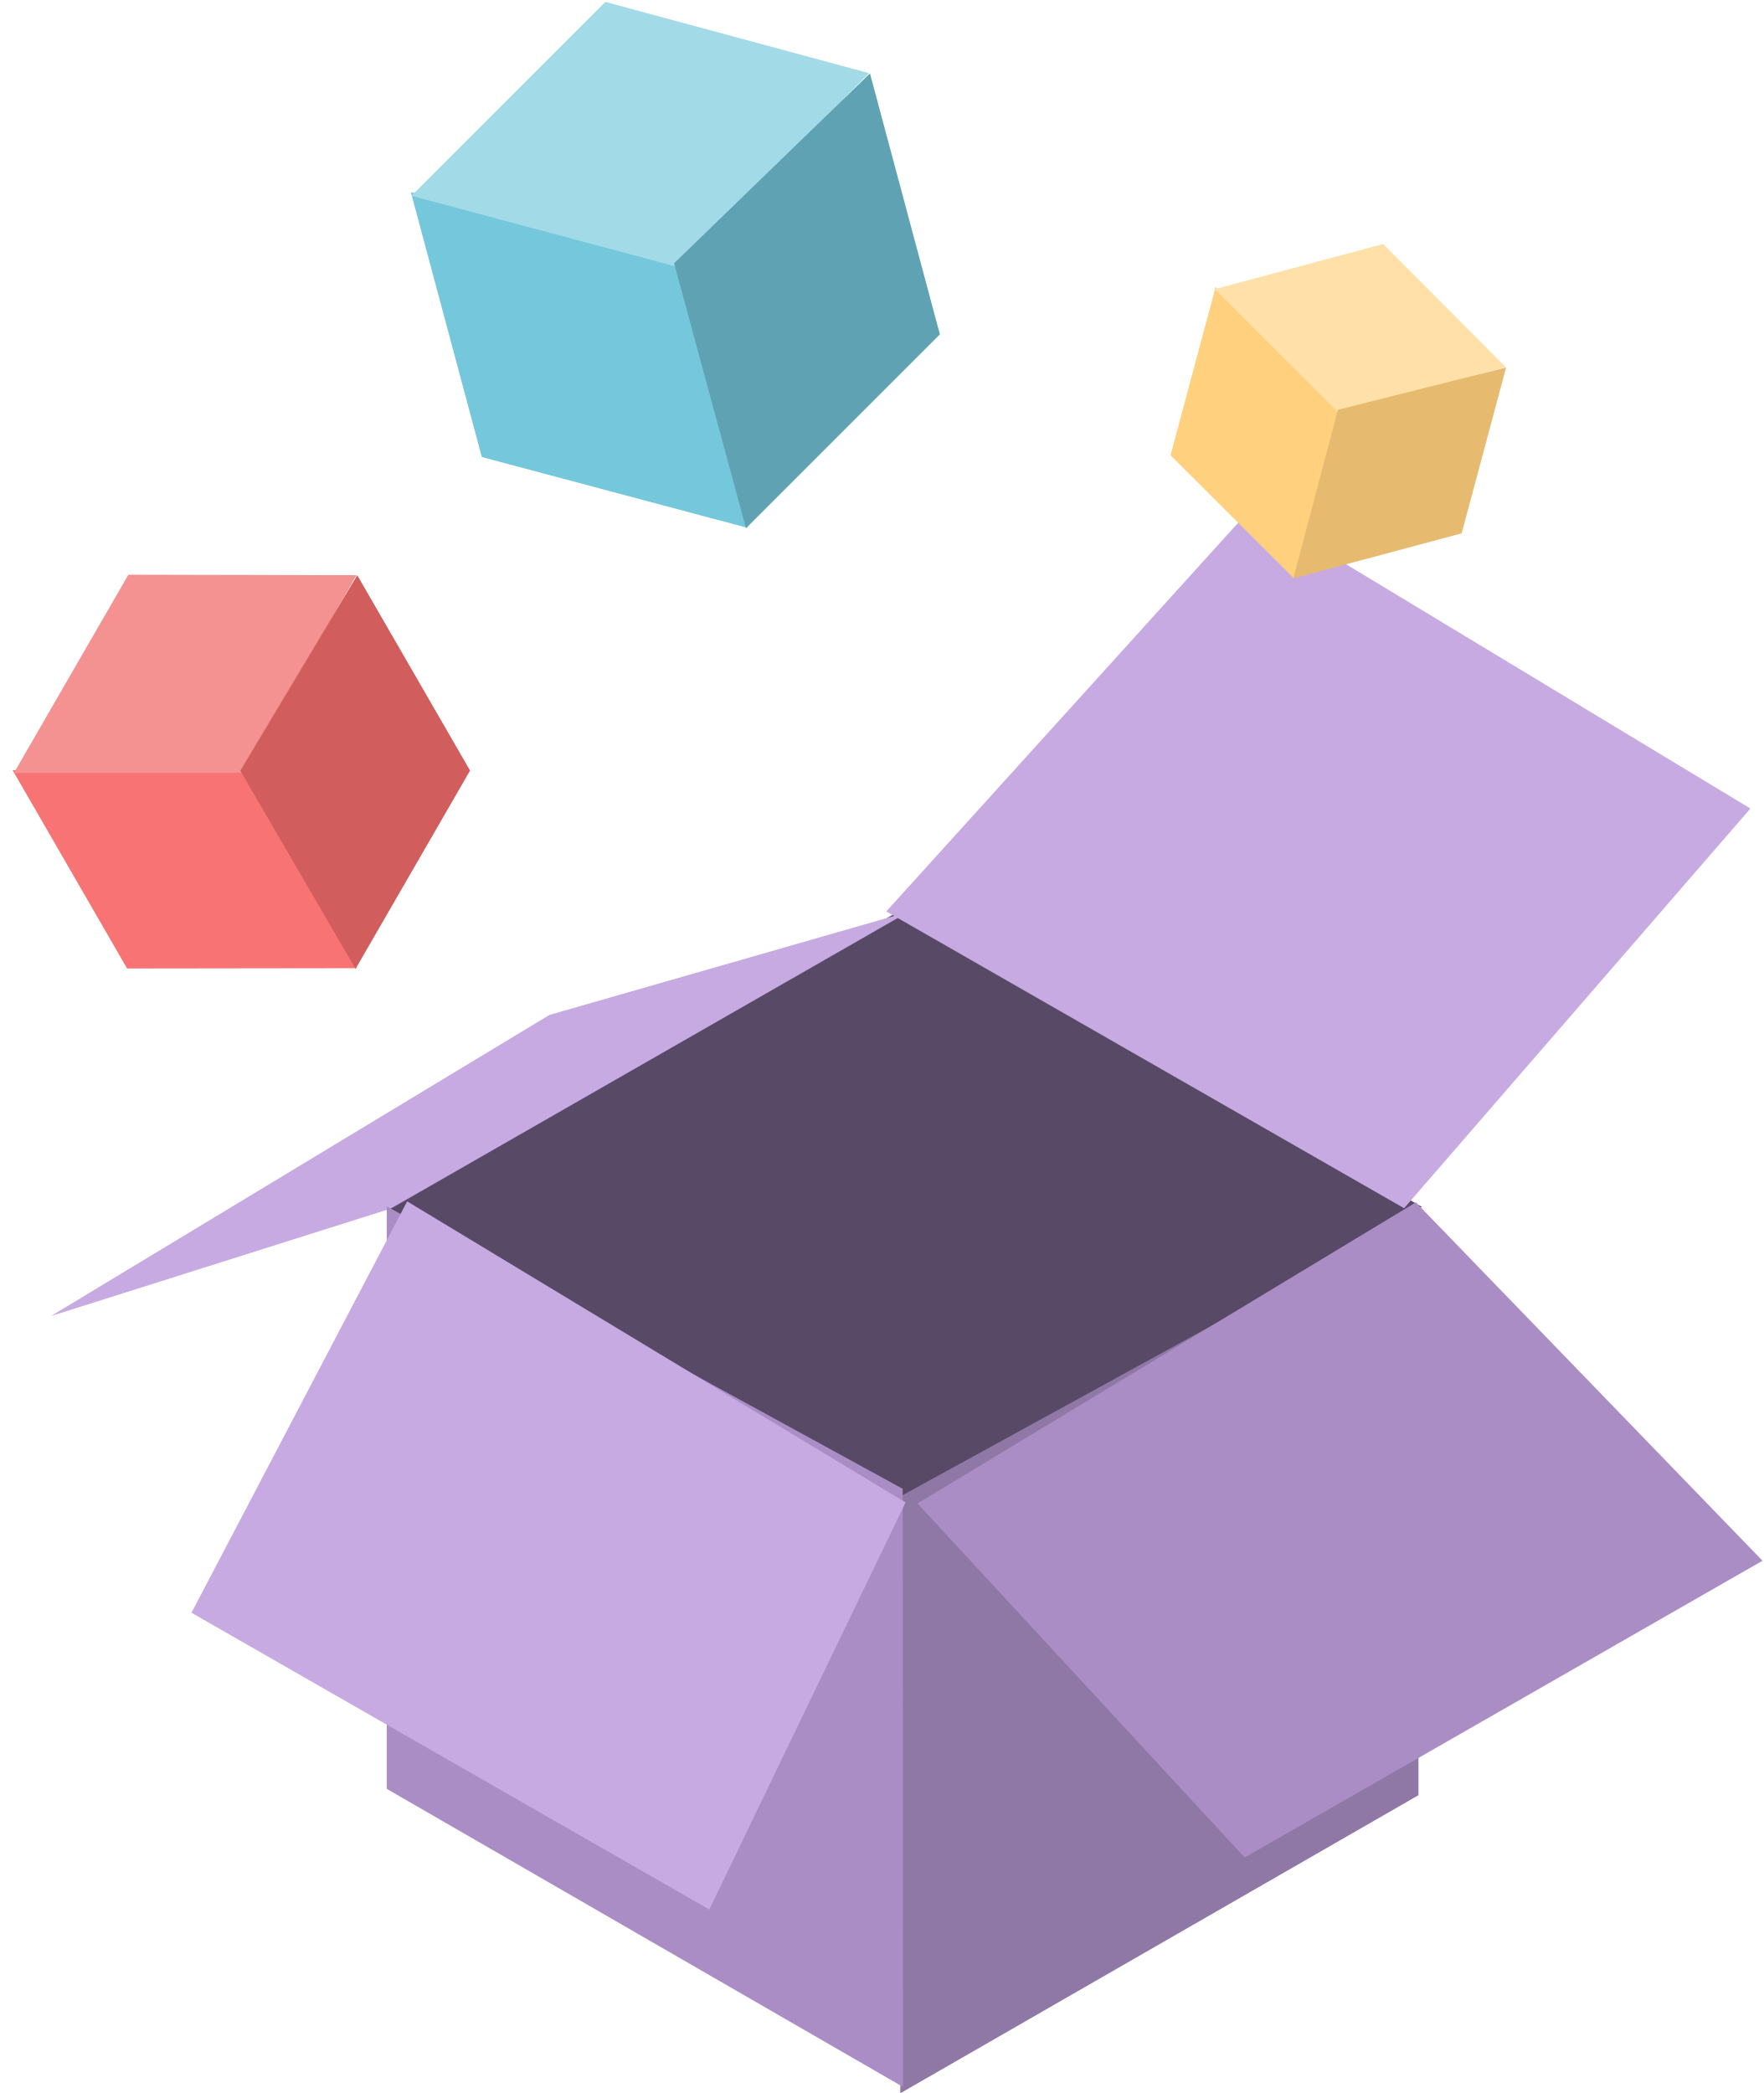
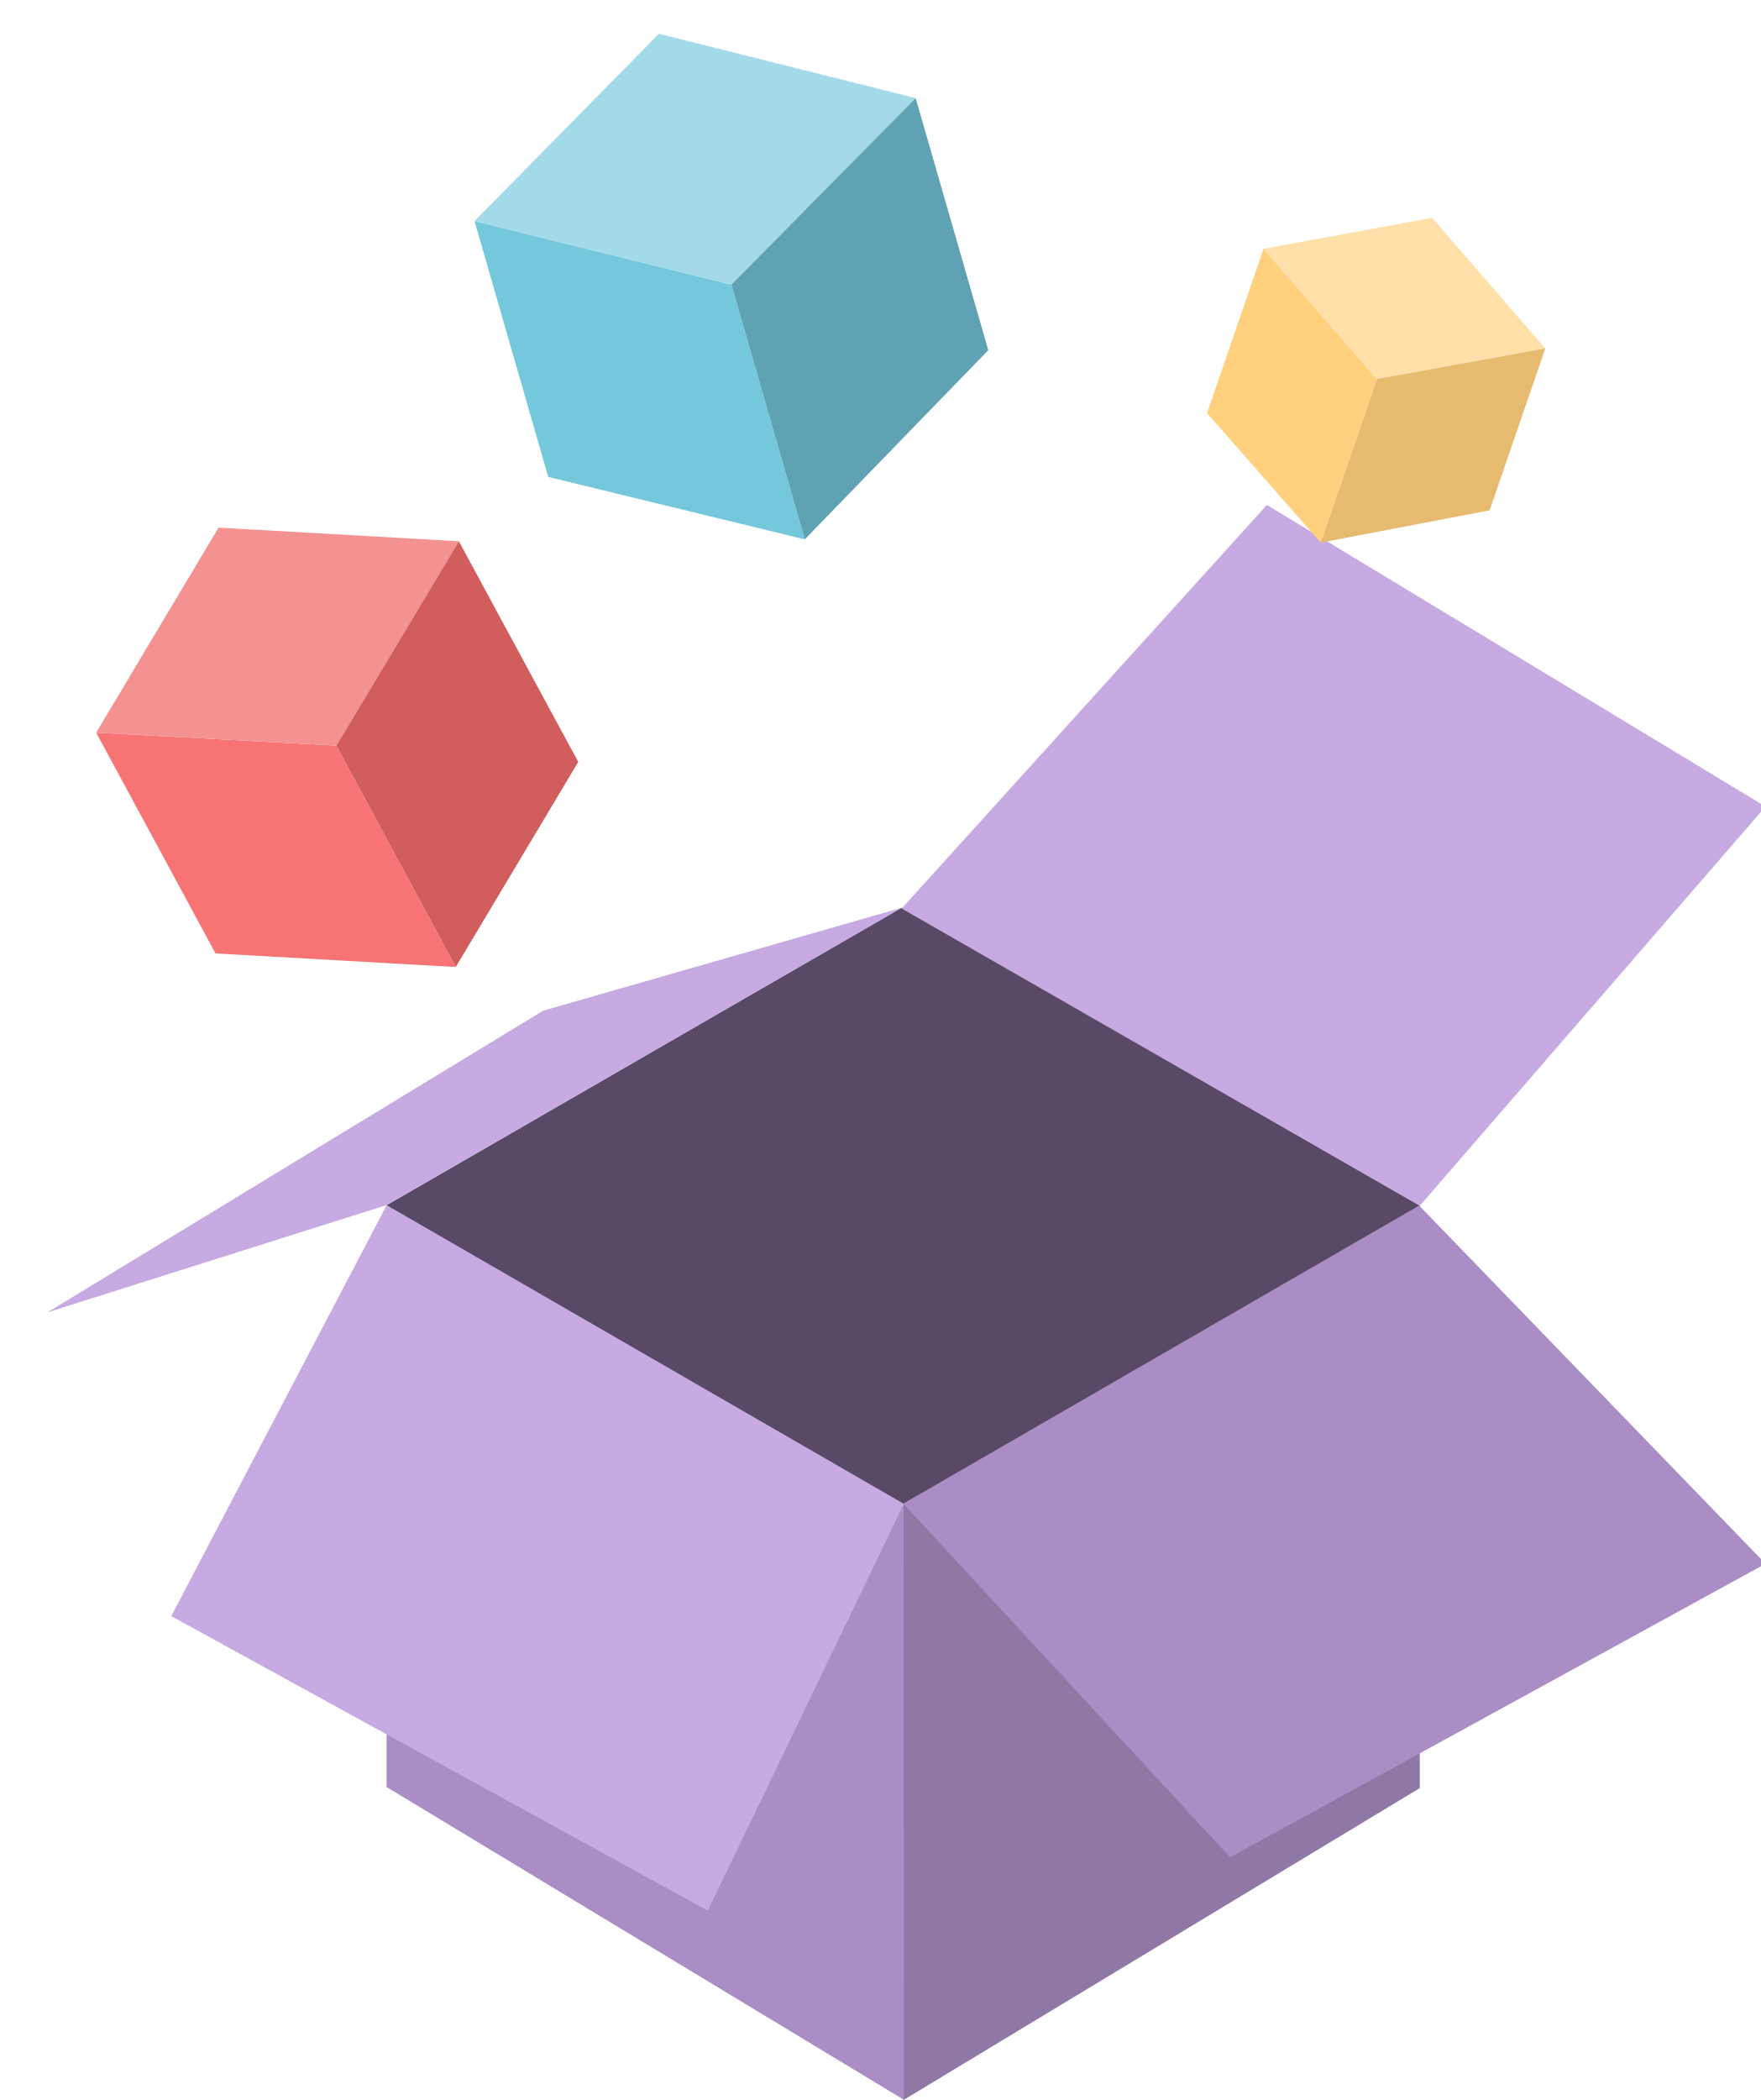
- <svg xmlns="http://www.w3.org/2000/svg" width="123px" height="146px" viewBox="0 0 123 146" version="1.1">
-   <defs />
-   <g id="Page-1" stroke="none" stroke-width="1" fill="none" fill-rule="evenodd">
-     <g id="featurette-novelty" transform="translate(-11, -11)">
-       <g id="Box" transform="translate(14, 36)">
-         <polygon id="Path-22" fill="#584966" transform="translate(60.08043, 59.18628) rotate(-60) translate(-60.08043, -59.18628) " points="42.029 27.921 42.051 69.643 78.132 90.452 78.04 48.712" />
-         <polygon id="Path-22" fill="#C6AAE1" transform="translate(89.06626, 35.17093) rotate(-300) translate(-89.06626, -35.17093) " points="100.818 7.275 65.246 26.88 76.897 63.067 112.887 42.135" />
-         <polygon id="Path-22" fill="#C6AAE1" transform="translate(30.46648, 52.70426) scale(-1, 1) rotate(-300) translate(-30.46648, -52.70426) " points="57.63 33.851 22.058 53.457 3.303 71.557 39.292 50.626" />
-         <polygon id="Path-22" fill="#8F77A6" transform="translate(77.66444, 90.16899) rotate(-240) translate(-77.66444, -90.16899) " points="77.235 69.308 42.016 89.642 77.256 111.03 113.313 90.215" />
-         <polygon id="Path-22" fill="#AA8DC5" transform="translate(41.98365, 89.86423) rotate(-180) translate(-41.98365, -89.86423) " points="23.978 59.153 24 100.876 59.989 120.575 59.989 79.944" />
-         <polygon id="Path-22" fill="#AA8DC5" transform="translate(90.36801, 82.05363) scale(-1, 1) rotate(-300) translate(-90.36801, -82.05363) " points="103.165 55.531 67.593 75.136 77.154 108.577 113.143 87.645" />
-         <polygon id="Path-22" fill="#C6AAE1" transform="translate(35.36595, 83.83347) rotate(-300) translate(-35.36595, -83.83347) " points="44.279 60.342 8.707 79.947 26.036 107.325 62.025 86.394" />
-       </g>
-       <g id="Group-17" transform="translate(58.3598, 29.6527) rotate(-15) translate(-58.3598, -29.6527) translate(33.3598, 5.652696)">
-         <polygon id="Path-22" fill="#75C8DC" transform="translate(16.6108, 28.43086) rotate(-120) translate(-16.6108, -28.43086) " points="16.624 18.835 0.033 28.442 16.634 38.027 33.188 28.399" />
-         <polygon id="Path-22" fill="#A3DAE8" transform="translate(24.80406, 14.32784) rotate(-60) translate(-24.80406, -14.32784) " points="16.522 0.017 16.532 19.209 33.046 28.638 33.086 9.581" />
-         <polygon id="Path-22" fill="#5FA2B3" transform="translate(33.00212, 28.53186) rotate(-240) translate(-33.00212, -28.53186) " points="32.88 18.936 16.56 28.358 32.889 38.128 49.444 28.5" />
-       </g>
-       <g id="Group-17" transform="translate(104.4665, 40.11295) rotate(-345) translate(-104.4665, -40.11295) translate(88.46651, 24.61295)">
-         <polygon id="Path-22" fill="#FFD07E" transform="translate(10.55797, 18.0709) rotate(-120) translate(-10.55797, -18.0709) " points="10.566 11.972 0.021 18.078 10.573 24.17 21.095 18.05" />
-         <polygon id="Path-22" fill="#FFE0A9" transform="translate(15.76567, 9.106896) rotate(-60) translate(-15.76567, -9.106896) " points="10.501 0.011 10.508 12.209 21.004 18.203 21.03 6.09" />
-         <polygon id="Path-22" fill="#E6BB70" transform="translate(20.97642, 18.13509) rotate(-240) translate(-20.97642, -18.13509) " points="20.899 12.036 10.526 18.025 20.905 24.234 31.427 18.115" />
-       </g>
-       <g id="Group-17" transform="translate(28.18653, 64.82051) rotate(-30) translate(-28.18653, -64.82051) translate(7.186533, 44.82051)">
-         <polygon id="Path-22" fill="#F87373" transform="translate(13.86991, 23.73957) rotate(-120) translate(-13.86991, -23.73957) " points="13.881 15.727 0.028 23.749 13.889 31.752 27.712 23.713" />
-         <polygon id="Path-22" fill="#F49292" transform="translate(20.71121, 11.96365) rotate(-60) translate(-20.71121, -11.96365) " points="13.796 0.015 13.804 16.039 27.593 23.913 27.627 8" />
-         <polygon id="Path-22" fill="#D15D5D" transform="translate(27.55654, 23.82391) rotate(-240) translate(-27.55654, -23.82391) " points="27.454 15.811 13.828 23.679 27.462 31.836 41.285 23.797" />
-       </g>
-     </g>
+ <svg xmlns="http://www.w3.org/2000/svg" version="1.1" id="Layer_1" x="0px" y="0px" width="123px" height="146.663px" viewBox="0 0 123 146.663" enable-background="new 0 0 123 146.663" xml:space="preserve">
+   <g id="Big_Box">
+     <polygon id="Path-22" fill="#584966" points="26.978,84.187 63.121,105.029 99.183,84.187 62.989,63.396  " />
+     <polygon id="Path-22_1_" fill="#C6AAE1" points="123.338,56.33 88.502,35.267 62.989,63.451 99.183,84.213  " />
+     <polygon id="Path-22_2_" fill="#C6AAE1" points="3.312,91.655 37.937,70.588 62.989,63.396 27.008,84.161  " />
+     <polygon id="Path-22_3_" fill="#8F77A6" points="99.183,124.88 99.183,84.187 63.121,105.029 63.118,146.663  " />
+     <polygon id="Path-22_4_" fill="#AA8DC5" points="63.146,146.65 63.121,105.029 27.006,84.174 27.006,124.805  " />
+     <polygon id="Path-22_5_" fill="#AA8DC5" points="63.109,105.018 99.157,84.213 123.338,109.213 85.932,129.716  " />
+     <polygon id="Path-22_6_" fill="#C6AAE1" points="63.134,105.046 27.008,84.174 11.963,112.87 49.446,133.44  " />
+   </g>
+   <g id="Red_Box">
+     <polygon id="Path-22_18_" fill="#F87373" points="15.056,66.586 31.838,67.536 23.498,52.071 6.718,51.167  " />
+     <polygon id="Path-22_17_" fill="#F49292" points="6.718,51.167 23.498,52.071 32.056,37.803 15.269,36.849  " />
+     <polygon id="Path-22_16_" fill="#D15D5D" points="40.396,53.212 32.056,37.803 23.498,52.071 31.838,67.536  " />
+   </g>
+   <g id="Blue_Box">
+     <polygon id="Path-22_15_" fill="#75C8DC" points="38.298,33.308 56.22,37.669 51.094,19.877 33.15,15.439  " />
+     <polygon id="Path-22_14_" fill="#A3DAE8" points="33.15,15.439 51.094,19.877 63.968,6.853 46.029,2.361  " />
+     <polygon id="Path-22_13_" fill="#5FA2B3" points="69.04,24.457 63.968,6.853 51.094,19.877 56.22,37.669  " />
+   </g>
+   <g id="Yellow_Box">
+     <polygon id="Path-22_8_" fill="#FFD07E" points="84.323,28.851 92.266,37.897 96.194,26.469 88.269,17.375  " />
+     <polygon id="Path-22_7_" fill="#FFE0A9" points="88.269,17.375 96.194,26.469 107.952,24.334 100.05,15.212  " />
+     <polygon id="Path-22_9_" fill="#E6BB70" points="104.066,35.641 107.952,24.334 96.194,26.469 92.266,37.897  " />
  </g>
</svg>
